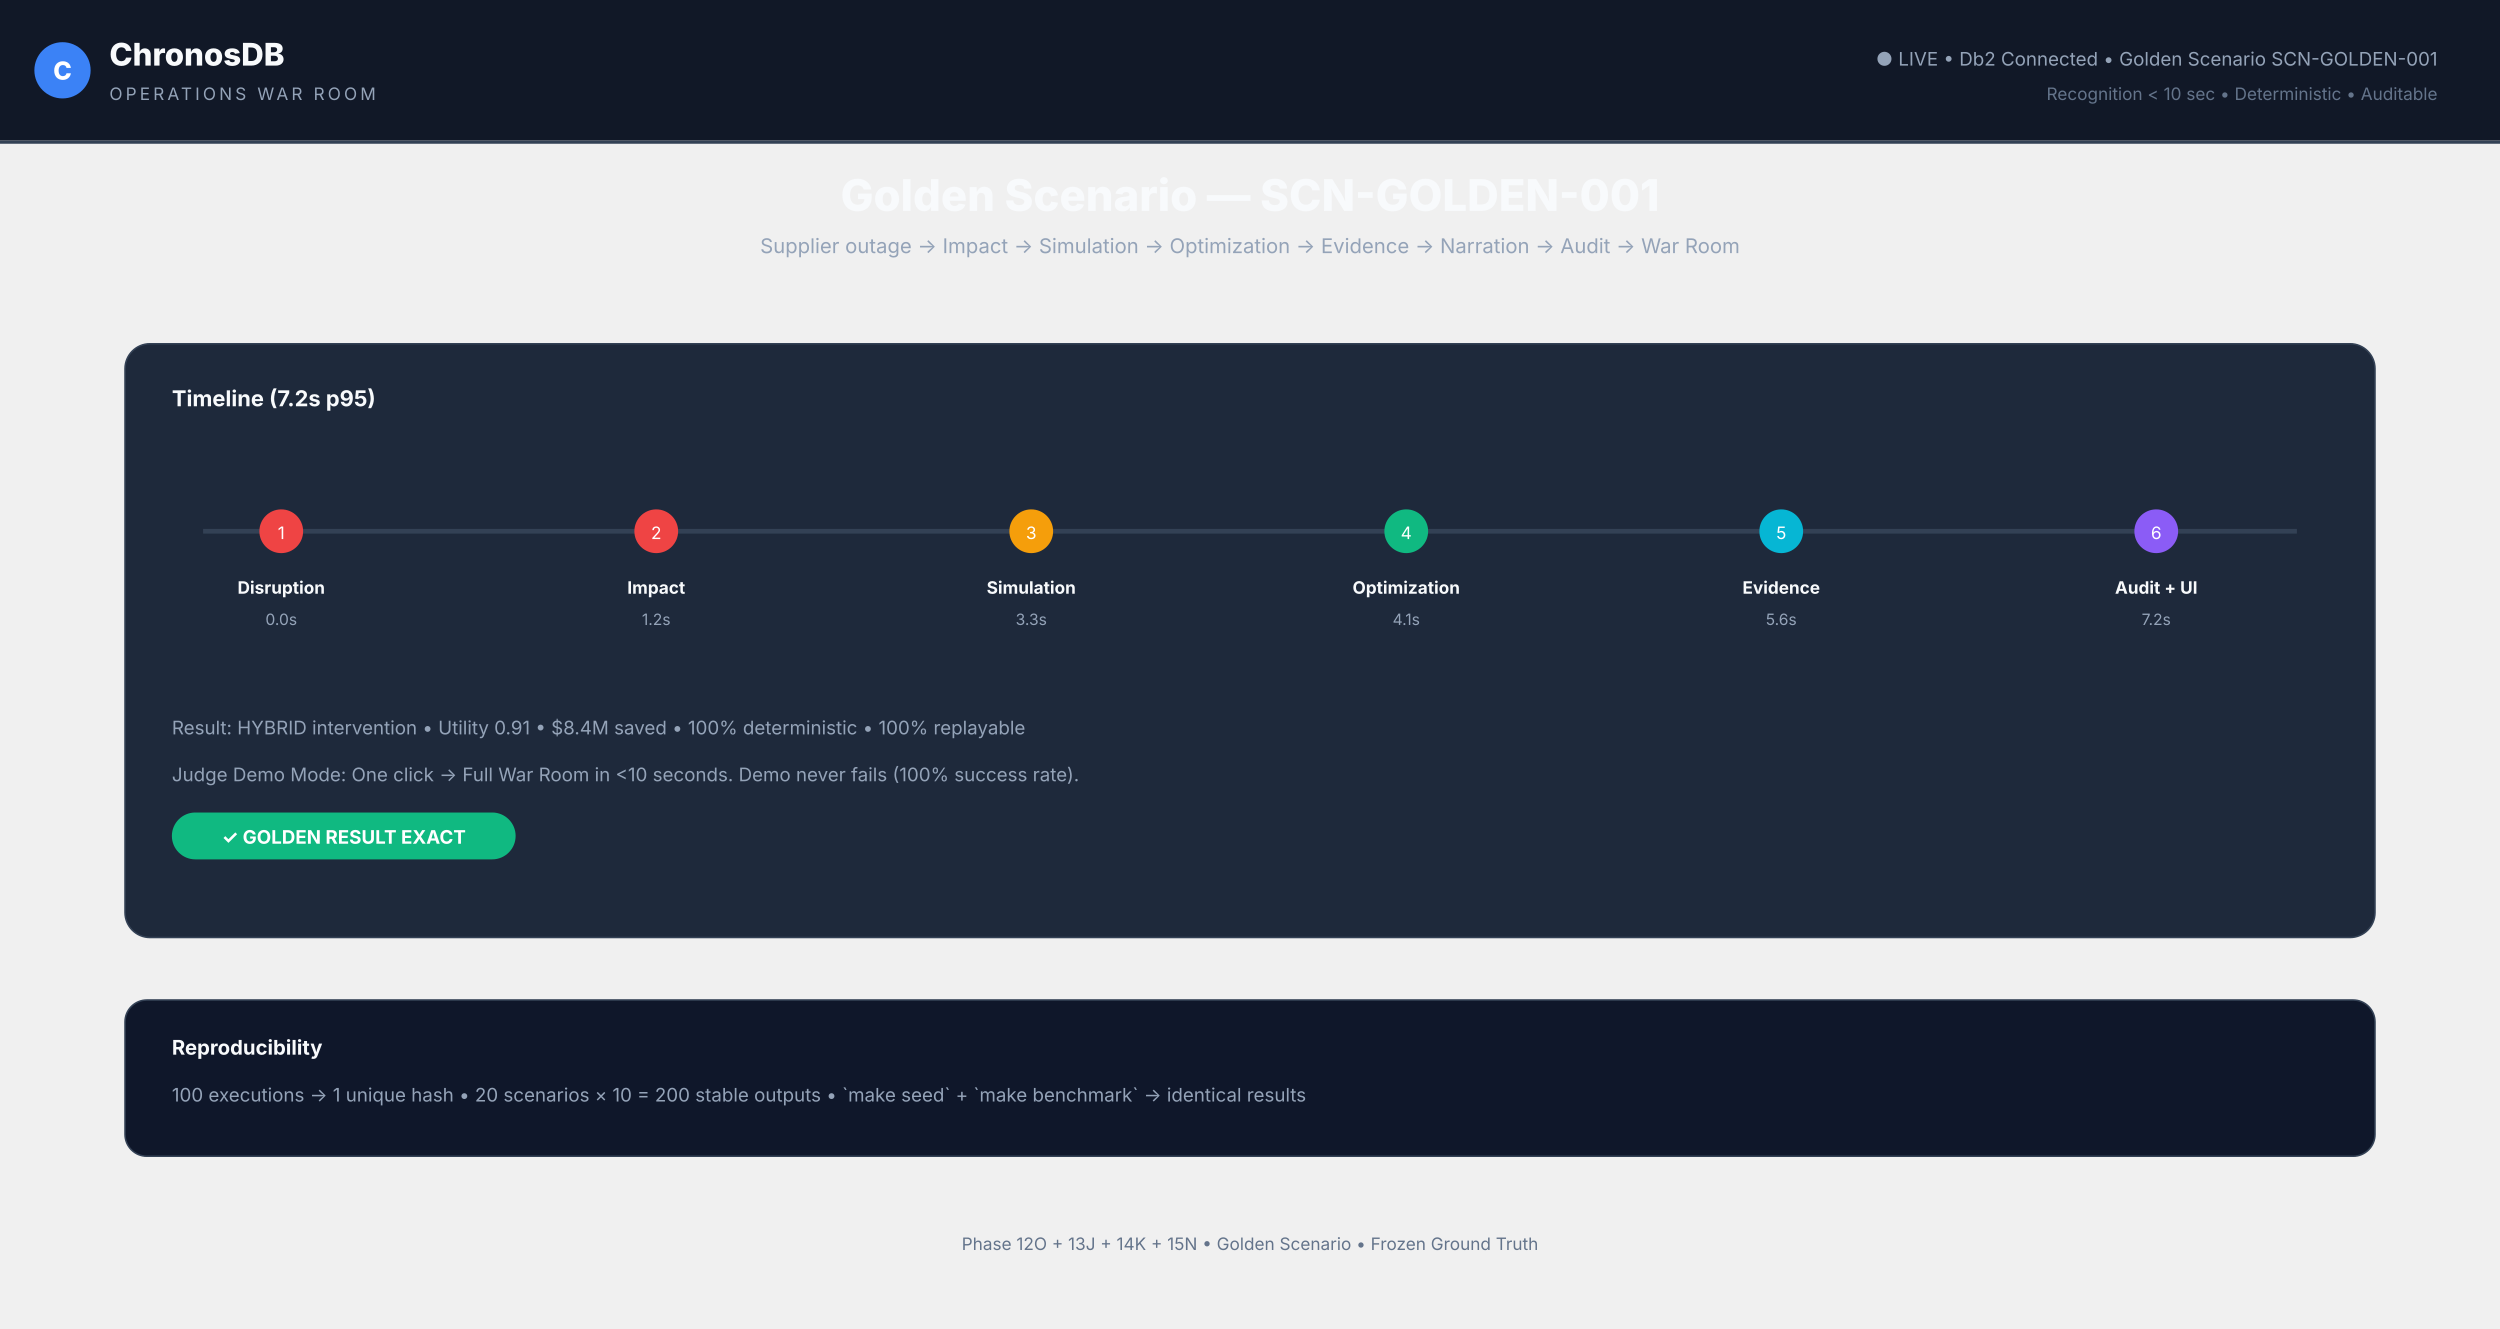
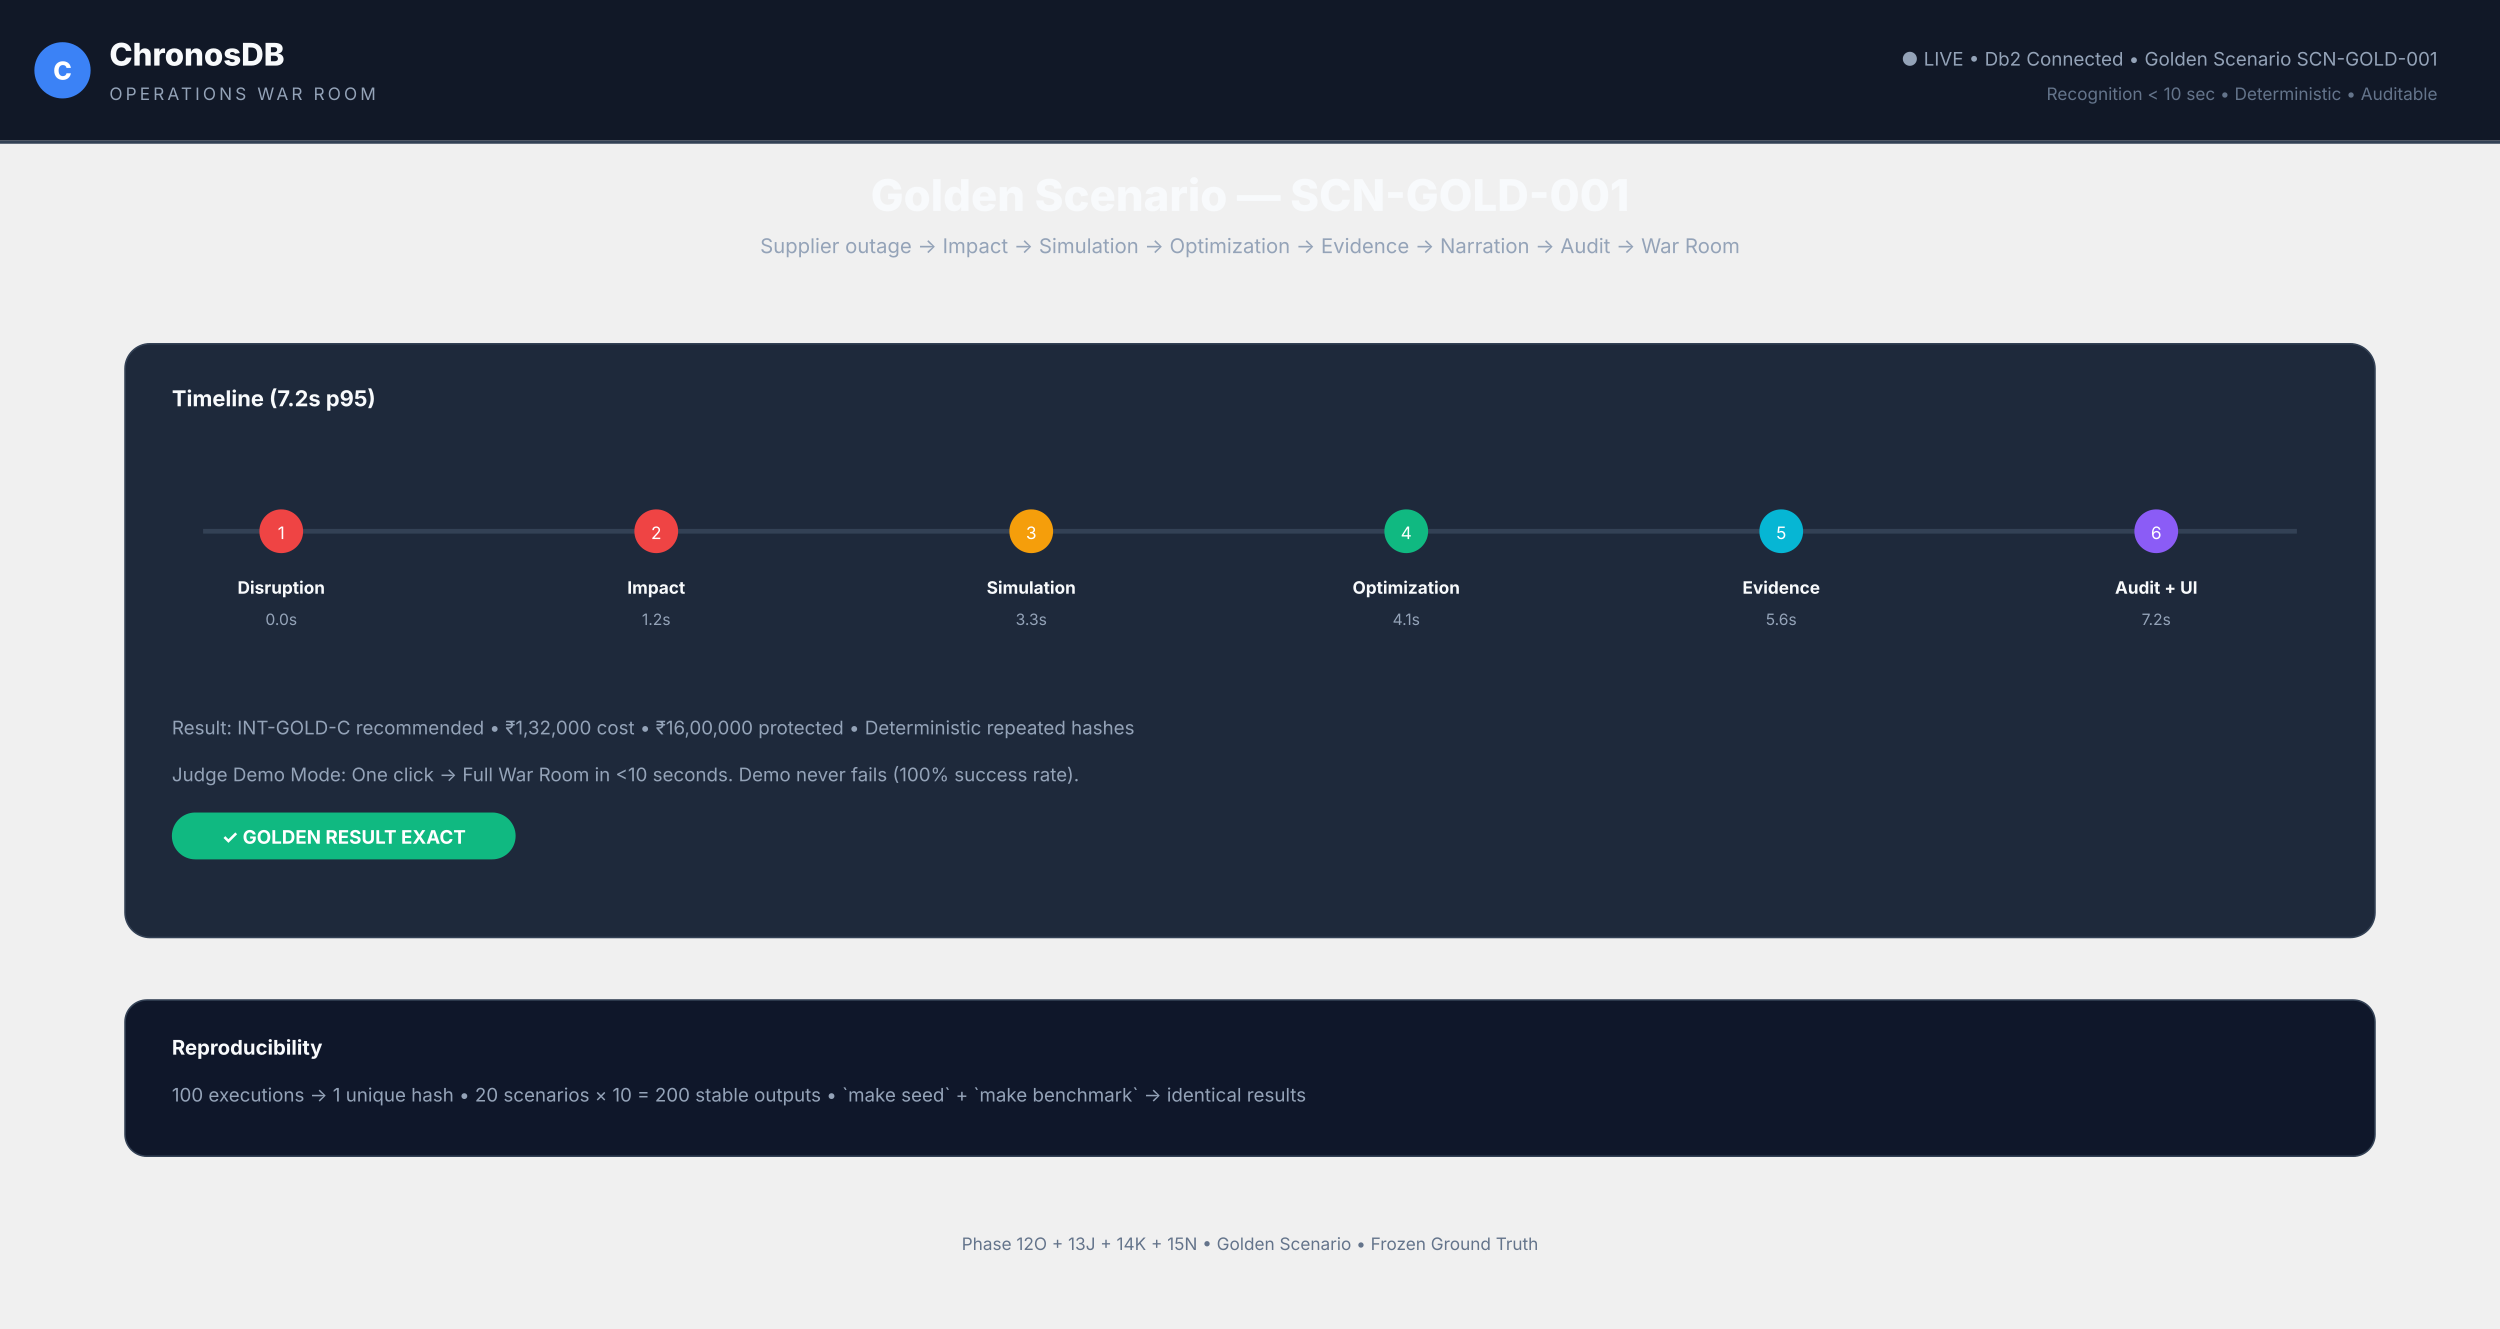
<svg xmlns="http://www.w3.org/2000/svg" width="1600" height="850" viewBox="0 0 1600 850" style="font-family:Inter,system-ui,sans-serif;background:#0B1220">
  <rect x="0" y="0" width="1600" height="90" fill="#111827" />
  <rect x="0" y="90" width="1600" height="2" fill="#334155" />
  <circle cx="40" cy="45" r="18" fill="#3B82F6" />
  <text x="40" y="51" font-size="16" font-weight="800" fill="white" text-anchor="middle">C</text>
  <text x="70" y="42" font-size="20" font-weight="800" fill="#F8FAFC">ChronosDB</text>
  <text x="70" y="64" font-size="11" fill="#94A3B8" letter-spacing="2">OPERATIONS WAR ROOM</text>
-   <text x="1560" y="42" font-size="12" fill="#94A3B8" text-anchor="end">● LIVE  •  Db2 Connected  •  Golden Scenario SCN-GOLDEN-001</text>
+   <text x="1560" y="42" font-size="12" fill="#94A3B8" text-anchor="end">● LIVE  •  Db2 Connected  •  Golden Scenario SCN-GOLD-001</text>
  <text x="1560" y="64" font-size="11" fill="#64748B" text-anchor="end">Recognition &lt; 10 sec  •  Deterministic  •  Auditable</text>
-   <text x="800" y="135" font-size="28" font-weight="800" fill="#F8FAFC" text-anchor="middle">Golden Scenario — SCN-GOLDEN-001</text>
+   <text x="800" y="135" font-size="28" font-weight="800" fill="#F8FAFC" text-anchor="middle">Golden Scenario — SCN-GOLD-001</text>
  <text x="800" y="162" font-size="13" fill="#94A3B8" text-anchor="middle">Supplier outage → Impact → Simulation → Optimization → Evidence → Narration → Audit → War Room</text>
  <rect x="80" y="220" width="1440" height="380" rx="16" fill="#1E293B" stroke="#334155" />
  <text x="110" y="260" font-size="14" font-weight="700" fill="#F8FAFC">Timeline (7.2s p95)</text>
  <line x1="130" y1="340" x2="1470" y2="340" stroke="#334155" stroke-width="3" />
  <circle cx="180" cy="340" r="14" fill="#EF4444" />
  <text x="180" y="345" font-size="11" fill="white" text-anchor="middle">1</text>
  <text x="180" y="380" font-size="11" font-weight="700" fill="#F8FAFC" text-anchor="middle">Disruption</text>
  <text x="180" y="400" font-size="10" fill="#94A3B8" text-anchor="middle">0.0s</text>
  <circle cx="420" cy="340" r="14" fill="#EF4444" />
  <text x="420" y="345" font-size="11" fill="white" text-anchor="middle">2</text>
  <text x="420" y="380" font-size="11" font-weight="700" fill="#F8FAFC" text-anchor="middle">Impact</text>
  <text x="420" y="400" font-size="10" fill="#94A3B8" text-anchor="middle">1.2s</text>
  <circle cx="660" cy="340" r="14" fill="#F59E0B" />
  <text x="660" y="345" font-size="11" fill="white" text-anchor="middle">3</text>
  <text x="660" y="380" font-size="11" font-weight="700" fill="#F8FAFC" text-anchor="middle">Simulation</text>
  <text x="660" y="400" font-size="10" fill="#94A3B8" text-anchor="middle">3.3s</text>
  <circle cx="900" cy="340" r="14" fill="#10B981" />
  <text x="900" y="345" font-size="11" fill="white" text-anchor="middle">4</text>
  <text x="900" y="380" font-size="11" font-weight="700" fill="#F8FAFC" text-anchor="middle">Optimization</text>
  <text x="900" y="400" font-size="10" fill="#94A3B8" text-anchor="middle">4.1s</text>
  <circle cx="1140" cy="340" r="14" fill="#06B6D4" />
  <text x="1140" y="345" font-size="11" fill="white" text-anchor="middle">5</text>
  <text x="1140" y="380" font-size="11" font-weight="700" fill="#F8FAFC" text-anchor="middle">Evidence</text>
  <text x="1140" y="400" font-size="10" fill="#94A3B8" text-anchor="middle">5.6s</text>
  <circle cx="1380" cy="340" r="14" fill="#8B5CF6" />
  <text x="1380" y="345" font-size="11" fill="white" text-anchor="middle">6</text>
  <text x="1380" y="380" font-size="11" font-weight="700" fill="#F8FAFC" text-anchor="middle">Audit + UI</text>
  <text x="1380" y="400" font-size="10" fill="#94A3B8" text-anchor="middle">7.2s</text>
-   <text x="110" y="470" font-size="12" fill="#94A3B8">Result: HYBRID intervention  •  Utility 0.91  •  $8.4M saved  •  100% deterministic  •  100% replayable</text>
+   <text x="110" y="470" font-size="12" fill="#94A3B8">Result: INT-GOLD-C recommended  •  ₹1,32,000 cost  •  ₹16,00,000 protected  •  Deterministic repeated hashes</text>
  <text x="110" y="500" font-size="12" fill="#94A3B8">Judge Demo Mode: One click → Full War Room in &lt;10 seconds. Demo never fails (100% success rate).</text>
  <rect x="110" y="520" width="220" height="30" rx="15" fill="#10B981" />
  <text x="220" y="540" font-size="12" font-weight="700" fill="white" text-anchor="middle">✓ GOLDEN RESULT EXACT</text>
  <rect x="80" y="640" width="1440" height="100" rx="14" fill="#0F172A" stroke="#334155" />
  <text x="110" y="675" font-size="13" font-weight="700" fill="#F8FAFC">Reproducibility</text>
  <text x="110" y="705" font-size="12" fill="#94A3B8">100 executions → 1 unique hash  •  20 scenarios × 10 = 200 stable outputs  •  `make seed` + `make benchmark` → identical results</text>
  <text x="800" y="800" font-size="11" fill="#64748B" text-anchor="middle">Phase 12O + 13J + 14K + 15N  •  Golden Scenario  •  Frozen Ground Truth</text>
</svg>
